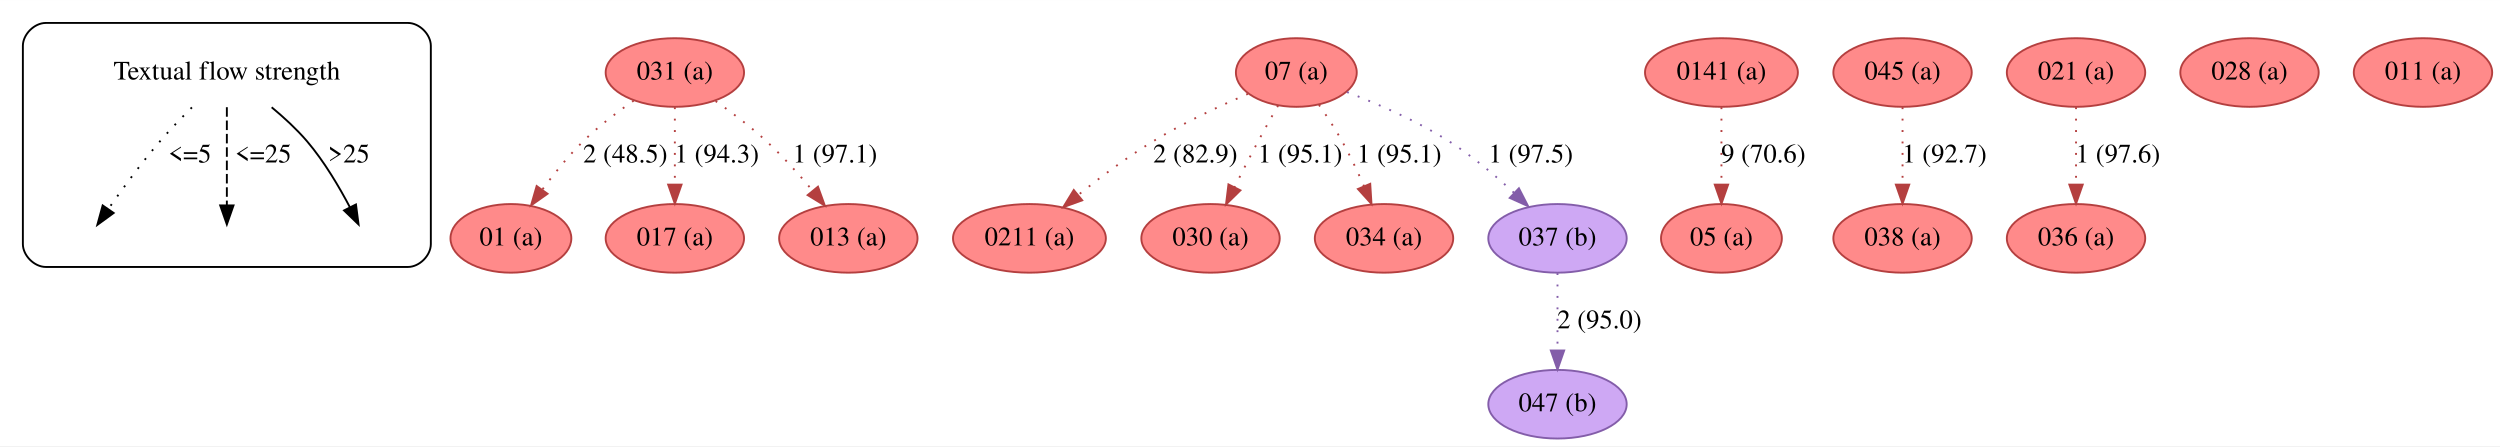
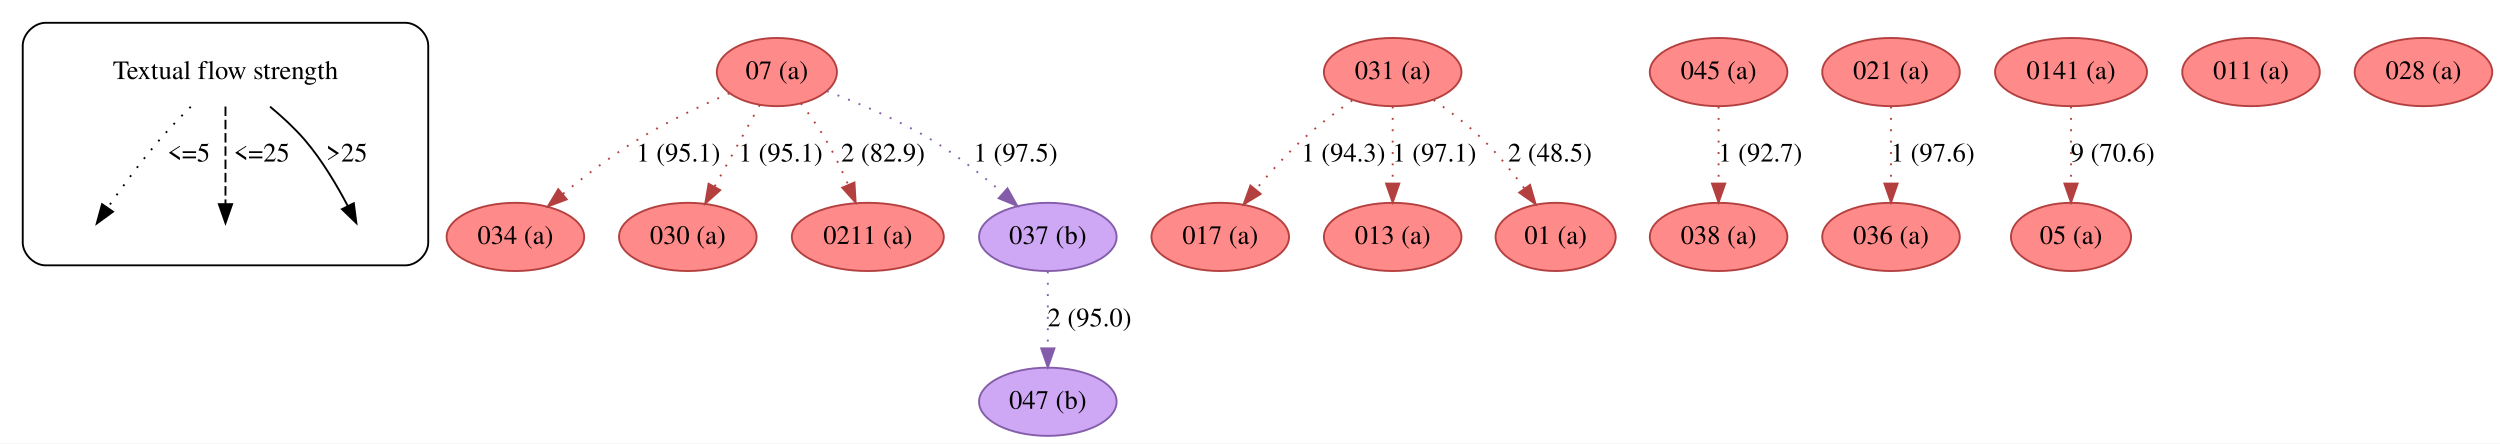
- <svg xmlns="http://www.w3.org/2000/svg" width="1311pt" height="234pt" viewBox="0.00 0.00 1311.40 234.00">
+ <svg xmlns="http://www.w3.org/2000/svg" width="1319pt" height="234pt" viewBox="0.00 0.00 1319.40 234.00">
  <g id="graph0" class="graph" transform="scale(1 1) rotate(0) translate(4 230)">
-     <polygon fill="white" stroke="none" points="-4,4 -4,-230 1307.4,-230 1307.4,4 -4,4" />
+     <polygon fill="white" stroke="none" points="-4,4 -4,-230 1315.4,-230 1315.4,4 -4,4" />
    <g id="clust1" class="cluster">
      <path fill="none" stroke="black" d="M20,-90C20,-90 210,-90 210,-90 216,-90 222,-96 222,-102 222,-102 222,-206 222,-206 222,-212 216,-218 210,-218 210,-218 20,-218 20,-218 14,-218 8,-212 8,-206 8,-206 8,-102 8,-102 8,-96 14,-90 20,-90" />
    </g>
    <g id="node1" class="node">
      <text text-anchor="middle" x="115" y="-188.3" font-family="Times,serif" font-size="14.00">Textual flow strength</text>
    </g>
    <g id="edge1" class="edge">
      <path fill="none" stroke="black" stroke-dasharray="1,5" d="M96.666,-173.686C91.132,-168.194 85.161,-161.989 80,-156 70.171,-144.593 60.072,-130.779 52.914,-120.563" />
      <polygon fill="black" stroke="black" points="55.614,-118.314 47.056,-112.068 49.851,-122.288 55.614,-118.314" />
      <text text-anchor="middle" x="95.5" y="-144.8" font-family="Times,serif" font-size="14.00">&lt;=5  </text>
    </g>
    <g id="edge2" class="edge">
      <path fill="none" stroke="black" stroke-dasharray="5,2" d="M115,-173.799C115,-158.794 115,-137.174 115,-122.409" />
      <polygon fill="black" stroke="black" points="118.5,-122.293 115,-112.293 111.5,-122.293 118.5,-122.293" />
      <text text-anchor="middle" x="134" y="-144.8" font-family="Times,serif" font-size="14.00">  &lt;=25</text>
    </g>
    <g id="edge3" class="edge">
      <path fill="none" stroke="black" d="M138.503,-173.76C144.906,-168.462 151.567,-162.344 157,-156 166.087,-145.39 174.095,-131.689 179.546,-121.313" />
      <polygon fill="black" stroke="black" points="182.722,-122.789 184.091,-112.283 176.469,-119.642 182.722,-122.789" />
      <text text-anchor="middle" x="179" y="-144.8" font-family="Times,serif" font-size="14.00">&gt;25</text>
    </g>
    <g id="node5" class="node">
-       <ellipse fill="#ff8a8a" stroke="#b43f3f" cx="350" cy="-192" rx="36.294" ry="18" />
-       <text text-anchor="middle" x="350" y="-188.3" font-family="Times,serif" font-size="14.00">031 (a)</text>
+       <ellipse fill="#ff8a8a" stroke="#b43f3f" cx="406" cy="-192" rx="31.695" ry="18" />
+       <text text-anchor="middle" x="406" y="-188.3" font-family="Times,serif" font-size="14.00">07 (a)</text>
    </g>
    <g id="node6" class="node">
-       <ellipse fill="#ff8a8a" stroke="#b43f3f" cx="264" cy="-105" rx="31.695" ry="18" />
-       <text text-anchor="middle" x="264" y="-101.3" font-family="Times,serif" font-size="14.00">01 (a)</text>
+       <ellipse fill="#ff8a8a" stroke="#b43f3f" cx="268" cy="-105" rx="36.294" ry="18" />
+       <text text-anchor="middle" x="268" y="-101.3" font-family="Times,serif" font-size="14.00">034 (a)</text>
    </g>
    <g id="edge4" class="edge">
-       <path fill="none" stroke="#b43f3f" stroke-dasharray="1,5" d="M328.396,-177.25C319.74,-171.245 309.954,-163.798 302,-156 294.175,-148.329 286.638,-138.975 280.368,-130.442" />
-       <polygon fill="#b43f3f" stroke="#b43f3f" points="283.206,-128.394 274.557,-122.275 277.503,-132.452 283.206,-128.394" />
-       <text text-anchor="middle" x="324" y="-144.8" font-family="Times,serif" font-size="14.00">2 (48.5)</text>
+       <path fill="none" stroke="#b43f3f" stroke-dasharray="1,5" d="M380.956,-180.809C366.274,-174.434 347.605,-165.622 332,-156 318.479,-147.664 304.464,-136.981 293.009,-127.633" />
+       <polygon fill="#b43f3f" stroke="#b43f3f" points="295.091,-124.813 285.163,-121.113 290.617,-130.196 295.091,-124.813" />
+       <text text-anchor="middle" x="354" y="-144.8" font-family="Times,serif" font-size="14.00">1 (95.1)</text>
    </g>
    <g id="node7" class="node">
-       <ellipse fill="#ff8a8a" stroke="#b43f3f" cx="350" cy="-105" rx="36.294" ry="18" />
-       <text text-anchor="middle" x="350" y="-101.3" font-family="Times,serif" font-size="14.00">017 (a)</text>
+       <ellipse fill="#ff8a8a" stroke="#b43f3f" cx="359" cy="-105" rx="36.294" ry="18" />
+       <text text-anchor="middle" x="359" y="-101.3" font-family="Times,serif" font-size="14.00">030 (a)</text>
    </g>
    <g id="edge5" class="edge">
-       <path fill="none" stroke="#b43f3f" stroke-dasharray="1,5" d="M350,-173.799C350,-162.163 350,-146.548 350,-133.237" />
-       <polygon fill="#b43f3f" stroke="#b43f3f" points="353.5,-133.175 350,-123.175 346.5,-133.175 353.5,-133.175" />
-       <text text-anchor="middle" x="372" y="-144.8" font-family="Times,serif" font-size="14.00">1 (94.3)</text>
+       <path fill="none" stroke="#b43f3f" stroke-dasharray="1,5" d="M396.938,-174.611C390.219,-162.46 380.93,-145.66 373.225,-131.725" />
+       <polygon fill="#b43f3f" stroke="#b43f3f" points="376.097,-129.686 368.195,-122.629 369.971,-133.073 376.097,-129.686" />
+       <text text-anchor="middle" x="408" y="-144.8" font-family="Times,serif" font-size="14.00">1 (95.1)</text>
    </g>
    <g id="node8" class="node">
-       <ellipse fill="#ff8a8a" stroke="#b43f3f" cx="441" cy="-105" rx="36.294" ry="18" />
-       <text text-anchor="middle" x="441" y="-101.3" font-family="Times,serif" font-size="14.00">013 (a)</text>
+       <ellipse fill="#ff8a8a" stroke="#b43f3f" cx="454" cy="-105" rx="40.094" ry="18" />
+       <text text-anchor="middle" x="454" y="-101.3" font-family="Times,serif" font-size="14.00">0211 (a)</text>
    </g>
    <g id="edge6" class="edge">
-       <path fill="none" stroke="#b43f3f" stroke-dasharray="1,5" d="M371.372,-177.006C379.992,-170.963 389.814,-163.554 398,-156 406.544,-148.115 415.076,-138.619 422.26,-130.029" />
-       <polygon fill="#b43f3f" stroke="#b43f3f" points="425.077,-132.113 428.692,-122.155 419.656,-127.685 425.077,-132.113" />
-       <text text-anchor="middle" x="434" y="-144.8" font-family="Times,serif" font-size="14.00">1 (97.1)</text>
+       <path fill="none" stroke="#b43f3f" stroke-dasharray="1,5" d="M418.693,-175.487C423.203,-169.587 428.119,-162.674 432,-156 436.291,-148.622 440.284,-140.251 443.658,-132.498" />
+       <polygon fill="#b43f3f" stroke="#b43f3f" points="446.947,-133.706 447.577,-123.13 440.489,-131.004 446.947,-133.706" />
+       <text text-anchor="middle" x="462" y="-144.8" font-family="Times,serif" font-size="14.00">2 (82.9)</text>
    </g>
    <g id="node9" class="node">
-       <ellipse fill="#ff8a8a" stroke="#b43f3f" cx="676" cy="-192" rx="31.695" ry="18" />
-       <text text-anchor="middle" x="676" y="-188.3" font-family="Times,serif" font-size="14.00">07 (a)</text>
+       <ellipse fill="#cea8f4" stroke="#835da9" cx="549" cy="-105" rx="36.294" ry="18" />
+       <text text-anchor="middle" x="549" y="-101.3" font-family="Times,serif" font-size="14.00">037 (b)</text>
+     </g>
+     <g id="edge7" class="edge">
+       <path fill="none" stroke="#835da9" stroke-dasharray="1,5" d="M432.407,-181.916C448.951,-175.703 470.396,-166.673 488,-156 501.063,-148.08 514.326,-137.567 525.133,-128.226" />
+       <polygon fill="#835da9" stroke="#835da9" points="527.706,-130.622 532.874,-121.373 523.066,-125.38 527.706,-130.622" />
+       <text text-anchor="middle" x="532" y="-144.8" font-family="Times,serif" font-size="14.00">1 (97.5)</text>
+     </g>
+     <g id="node20" class="node">
+       <ellipse fill="#cea8f4" stroke="#835da9" cx="549" cy="-18" rx="36.294" ry="18" />
+       <text text-anchor="middle" x="549" y="-14.3" font-family="Times,serif" font-size="14.00">047 (b)</text>
+     </g>
+     <g id="edge14" class="edge">
+       <path fill="none" stroke="#835da9" stroke-dasharray="1,5" d="M549,-86.799C549,-75.163 549,-59.548 549,-46.237" />
+       <polygon fill="#835da9" stroke="#835da9" points="552.5,-46.175 549,-36.175 545.5,-46.175 552.5,-46.175" />
+       <text text-anchor="middle" x="571" y="-57.8" font-family="Times,serif" font-size="14.00">2 (95.0)</text>
    </g>
    <g id="node10" class="node">
-       <ellipse fill="#ff8a8a" stroke="#b43f3f" cx="536" cy="-105" rx="40.094" ry="18" />
-       <text text-anchor="middle" x="536" y="-101.3" font-family="Times,serif" font-size="14.00">0211 (a)</text>
-     </g>
-     <g id="edge7" class="edge">
-       <path fill="none" stroke="#b43f3f" stroke-dasharray="1,5" d="M650.634,-180.813C635.76,-174.44 616.839,-165.628 601,-156 587.392,-147.729 573.267,-137.14 561.674,-127.838" />
-       <polygon fill="#b43f3f" stroke="#b43f3f" points="563.683,-124.96 553.724,-121.344 559.254,-130.381 563.683,-124.96" />
-       <text text-anchor="middle" x="623" y="-144.8" font-family="Times,serif" font-size="14.00">2 (82.9)</text>
+       <ellipse fill="#ff8a8a" stroke="#b43f3f" cx="731" cy="-192" rx="36.294" ry="18" />
+       <text text-anchor="middle" x="731" y="-188.3" font-family="Times,serif" font-size="14.00">031 (a)</text>
    </g>
    <g id="node11" class="node">
-       <ellipse fill="#ff8a8a" stroke="#b43f3f" cx="631" cy="-105" rx="36.294" ry="18" />
-       <text text-anchor="middle" x="631" y="-101.3" font-family="Times,serif" font-size="14.00">030 (a)</text>
+       <ellipse fill="#ff8a8a" stroke="#b43f3f" cx="640" cy="-105" rx="36.294" ry="18" />
+       <text text-anchor="middle" x="640" y="-101.3" font-family="Times,serif" font-size="14.00">017 (a)</text>
    </g>
    <g id="edge8" class="edge">
-       <path fill="none" stroke="#b43f3f" stroke-dasharray="1,5" d="M666.45,-174.723C663.076,-168.861 659.302,-162.17 656,-156 651.833,-148.213 647.469,-139.645 643.575,-131.834" />
-       <polygon fill="#b43f3f" stroke="#b43f3f" points="646.672,-130.2 639.104,-122.785 640.397,-133.301 646.672,-130.2" />
-       <text text-anchor="middle" x="678" y="-144.8" font-family="Times,serif" font-size="14.00">1 (95.1)</text>
+       <path fill="none" stroke="#b43f3f" stroke-dasharray="1,5" d="M709.628,-177.006C701.008,-170.963 691.186,-163.554 683,-156 674.456,-148.115 665.924,-138.619 658.74,-130.029" />
+       <polygon fill="#b43f3f" stroke="#b43f3f" points="661.344,-127.685 652.308,-122.155 655.923,-132.113 661.344,-127.685" />
+       <text text-anchor="middle" x="705" y="-144.8" font-family="Times,serif" font-size="14.00">1 (94.3)</text>
    </g>
    <g id="node12" class="node">
-       <ellipse fill="#ff8a8a" stroke="#b43f3f" cx="722" cy="-105" rx="36.294" ry="18" />
-       <text text-anchor="middle" x="722" y="-101.3" font-family="Times,serif" font-size="14.00">034 (a)</text>
+       <ellipse fill="#ff8a8a" stroke="#b43f3f" cx="731" cy="-105" rx="36.294" ry="18" />
+       <text text-anchor="middle" x="731" y="-101.3" font-family="Times,serif" font-size="14.00">013 (a)</text>
    </g>
    <g id="edge9" class="edge">
-       <path fill="none" stroke="#b43f3f" stroke-dasharray="1,5" d="M687.884,-175.022C691.972,-169.187 696.417,-162.438 700,-156 704.15,-148.542 708.102,-140.148 711.481,-132.398" />
-       <polygon fill="#b43f3f" stroke="#b43f3f" points="714.764,-133.619 715.427,-123.044 708.315,-130.897 714.764,-133.619" />
-       <text text-anchor="middle" x="730" y="-144.8" font-family="Times,serif" font-size="14.00">1 (95.1)</text>
+       <path fill="none" stroke="#b43f3f" stroke-dasharray="1,5" d="M731,-173.799C731,-162.163 731,-146.548 731,-133.237" />
+       <polygon fill="#b43f3f" stroke="#b43f3f" points="734.5,-133.175 731,-123.175 727.5,-133.175 734.5,-133.175" />
+       <text text-anchor="middle" x="753" y="-144.8" font-family="Times,serif" font-size="14.00">1 (97.1)</text>
    </g>
    <g id="node13" class="node">
-       <ellipse fill="#cea8f4" stroke="#835da9" cx="813" cy="-105" rx="36.294" ry="18" />
-       <text text-anchor="middle" x="813" y="-101.3" font-family="Times,serif" font-size="14.00">037 (b)</text>
+       <ellipse fill="#ff8a8a" stroke="#b43f3f" cx="817" cy="-105" rx="31.695" ry="18" />
+       <text text-anchor="middle" x="817" y="-101.3" font-family="Times,serif" font-size="14.00">01 (a)</text>
    </g>
    <g id="edge10" class="edge">
-       <path fill="none" stroke="#835da9" stroke-dasharray="1,5" d="M702.606,-181.735C718.684,-175.569 739.24,-166.654 756,-156 768.097,-148.31 780.215,-138.116 790.149,-128.939" />
-       <polygon fill="#835da9" stroke="#835da9" points="792.759,-131.287 797.605,-121.865 787.941,-126.209 792.759,-131.287" />
-       <text text-anchor="middle" x="799" y="-144.8" font-family="Times,serif" font-size="14.00">1 (97.5)</text>
-     </g>
-     <g id="node20" class="node">
-       <ellipse fill="#cea8f4" stroke="#835da9" cx="813" cy="-18" rx="36.294" ry="18" />
-       <text text-anchor="middle" x="813" y="-14.3" font-family="Times,serif" font-size="14.00">047 (b)</text>
-     </g>
-     <g id="edge14" class="edge">
-       <path fill="none" stroke="#835da9" stroke-dasharray="1,5" d="M813,-86.799C813,-75.163 813,-59.548 813,-46.237" />
-       <polygon fill="#835da9" stroke="#835da9" points="816.5,-46.175 813,-36.175 809.5,-46.175 816.5,-46.175" />
-       <text text-anchor="middle" x="835" y="-57.8" font-family="Times,serif" font-size="14.00">2 (95.0)</text>
+       <path fill="none" stroke="#b43f3f" stroke-dasharray="1,5" d="M752.604,-177.25C761.26,-171.245 771.046,-163.798 779,-156 786.825,-148.329 794.362,-138.975 800.632,-130.442" />
+       <polygon fill="#b43f3f" stroke="#b43f3f" points="803.497,-132.452 806.443,-122.275 797.794,-128.394 803.497,-132.452" />
+       <text text-anchor="middle" x="814" y="-144.8" font-family="Times,serif" font-size="14.00">2 (48.5)</text>
    </g>
    <g id="node14" class="node">
-       <ellipse fill="#ff8a8a" stroke="#b43f3f" cx="899" cy="-192" rx="40.094" ry="18" />
-       <text text-anchor="middle" x="899" y="-188.3" font-family="Times,serif" font-size="14.00">0141 (a)</text>
+       <ellipse fill="#ff8a8a" stroke="#b43f3f" cx="903" cy="-192" rx="36.294" ry="18" />
+       <text text-anchor="middle" x="903" y="-188.3" font-family="Times,serif" font-size="14.00">045 (a)</text>
    </g>
    <g id="node15" class="node">
-       <ellipse fill="#ff8a8a" stroke="#b43f3f" cx="899" cy="-105" rx="31.695" ry="18" />
-       <text text-anchor="middle" x="899" y="-101.3" font-family="Times,serif" font-size="14.00">05 (a)</text>
+       <ellipse fill="#ff8a8a" stroke="#b43f3f" cx="903" cy="-105" rx="36.294" ry="18" />
+       <text text-anchor="middle" x="903" y="-101.3" font-family="Times,serif" font-size="14.00">038 (a)</text>
    </g>
    <g id="edge11" class="edge">
-       <path fill="none" stroke="#b43f3f" stroke-dasharray="1,5" d="M899,-173.799C899,-162.163 899,-146.548 899,-133.237" />
-       <polygon fill="#b43f3f" stroke="#b43f3f" points="902.5,-133.175 899,-123.175 895.5,-133.175 902.5,-133.175" />
-       <text text-anchor="middle" x="921" y="-144.8" font-family="Times,serif" font-size="14.00">9 (70.6)</text>
+       <path fill="none" stroke="#b43f3f" stroke-dasharray="1,5" d="M903,-173.799C903,-162.163 903,-146.548 903,-133.237" />
+       <polygon fill="#b43f3f" stroke="#b43f3f" points="906.5,-133.175 903,-123.175 899.5,-133.175 906.5,-133.175" />
+       <text text-anchor="middle" x="925" y="-144.8" font-family="Times,serif" font-size="14.00">1 (92.7)</text>
    </g>
    <g id="node16" class="node">
      <ellipse fill="#ff8a8a" stroke="#b43f3f" cx="994" cy="-192" rx="36.294" ry="18" />
-       <text text-anchor="middle" x="994" y="-188.3" font-family="Times,serif" font-size="14.00">045 (a)</text>
+       <text text-anchor="middle" x="994" y="-188.3" font-family="Times,serif" font-size="14.00">021 (a)</text>
    </g>
    <g id="node17" class="node">
      <ellipse fill="#ff8a8a" stroke="#b43f3f" cx="994" cy="-105" rx="36.294" ry="18" />
-       <text text-anchor="middle" x="994" y="-101.3" font-family="Times,serif" font-size="14.00">038 (a)</text>
+       <text text-anchor="middle" x="994" y="-101.3" font-family="Times,serif" font-size="14.00">036 (a)</text>
    </g>
    <g id="edge12" class="edge">
      <path fill="none" stroke="#b43f3f" stroke-dasharray="1,5" d="M994,-173.799C994,-162.163 994,-146.548 994,-133.237" />
      <polygon fill="#b43f3f" stroke="#b43f3f" points="997.5,-133.175 994,-123.175 990.5,-133.175 997.5,-133.175" />
-       <text text-anchor="middle" x="1016" y="-144.8" font-family="Times,serif" font-size="14.00">1 (92.7)</text>
+       <text text-anchor="middle" x="1016" y="-144.8" font-family="Times,serif" font-size="14.00">1 (97.6)</text>
    </g>
    <g id="node18" class="node">
-       <ellipse fill="#ff8a8a" stroke="#b43f3f" cx="1085" cy="-192" rx="36.294" ry="18" />
-       <text text-anchor="middle" x="1085" y="-188.3" font-family="Times,serif" font-size="14.00">021 (a)</text>
+       <ellipse fill="#ff8a8a" stroke="#b43f3f" cx="1089" cy="-192" rx="40.094" ry="18" />
+       <text text-anchor="middle" x="1089" y="-188.3" font-family="Times,serif" font-size="14.00">0141 (a)</text>
    </g>
    <g id="node19" class="node">
-       <ellipse fill="#ff8a8a" stroke="#b43f3f" cx="1085" cy="-105" rx="36.294" ry="18" />
-       <text text-anchor="middle" x="1085" y="-101.3" font-family="Times,serif" font-size="14.00">036 (a)</text>
+       <ellipse fill="#ff8a8a" stroke="#b43f3f" cx="1089" cy="-105" rx="31.695" ry="18" />
+       <text text-anchor="middle" x="1089" y="-101.3" font-family="Times,serif" font-size="14.00">05 (a)</text>
    </g>
    <g id="edge13" class="edge">
-       <path fill="none" stroke="#b43f3f" stroke-dasharray="1,5" d="M1085,-173.799C1085,-162.163 1085,-146.548 1085,-133.237" />
-       <polygon fill="#b43f3f" stroke="#b43f3f" points="1088.5,-133.175 1085,-123.175 1081.5,-133.175 1088.5,-133.175" />
-       <text text-anchor="middle" x="1107" y="-144.8" font-family="Times,serif" font-size="14.00">1 (97.6)</text>
+       <path fill="none" stroke="#b43f3f" stroke-dasharray="1,5" d="M1089,-173.799C1089,-162.163 1089,-146.548 1089,-133.237" />
+       <polygon fill="#b43f3f" stroke="#b43f3f" points="1092.5,-133.175 1089,-123.175 1085.5,-133.175 1092.5,-133.175" />
+       <text text-anchor="middle" x="1111" y="-144.8" font-family="Times,serif" font-size="14.00">9 (70.6)</text>
    </g>
    <g id="node21" class="node">
-       <ellipse fill="#ff8a8a" stroke="#b43f3f" cx="1176" cy="-192" rx="36.294" ry="18" />
-       <text text-anchor="middle" x="1176" y="-188.3" font-family="Times,serif" font-size="14.00">028 (a)</text>
+       <ellipse fill="#ff8a8a" stroke="#b43f3f" cx="1184" cy="-192" rx="36.294" ry="18" />
+       <text text-anchor="middle" x="1184" y="-188.3" font-family="Times,serif" font-size="14.00">011 (a)</text>
    </g>
    <g id="node22" class="node">
-       <ellipse fill="#ff8a8a" stroke="#b43f3f" cx="1267" cy="-192" rx="36.294" ry="18" />
-       <text text-anchor="middle" x="1267" y="-188.3" font-family="Times,serif" font-size="14.00">011 (a)</text>
+       <ellipse fill="#ff8a8a" stroke="#b43f3f" cx="1275" cy="-192" rx="36.294" ry="18" />
+       <text text-anchor="middle" x="1275" y="-188.3" font-family="Times,serif" font-size="14.00">028 (a)</text>
    </g>
  </g>
</svg>
